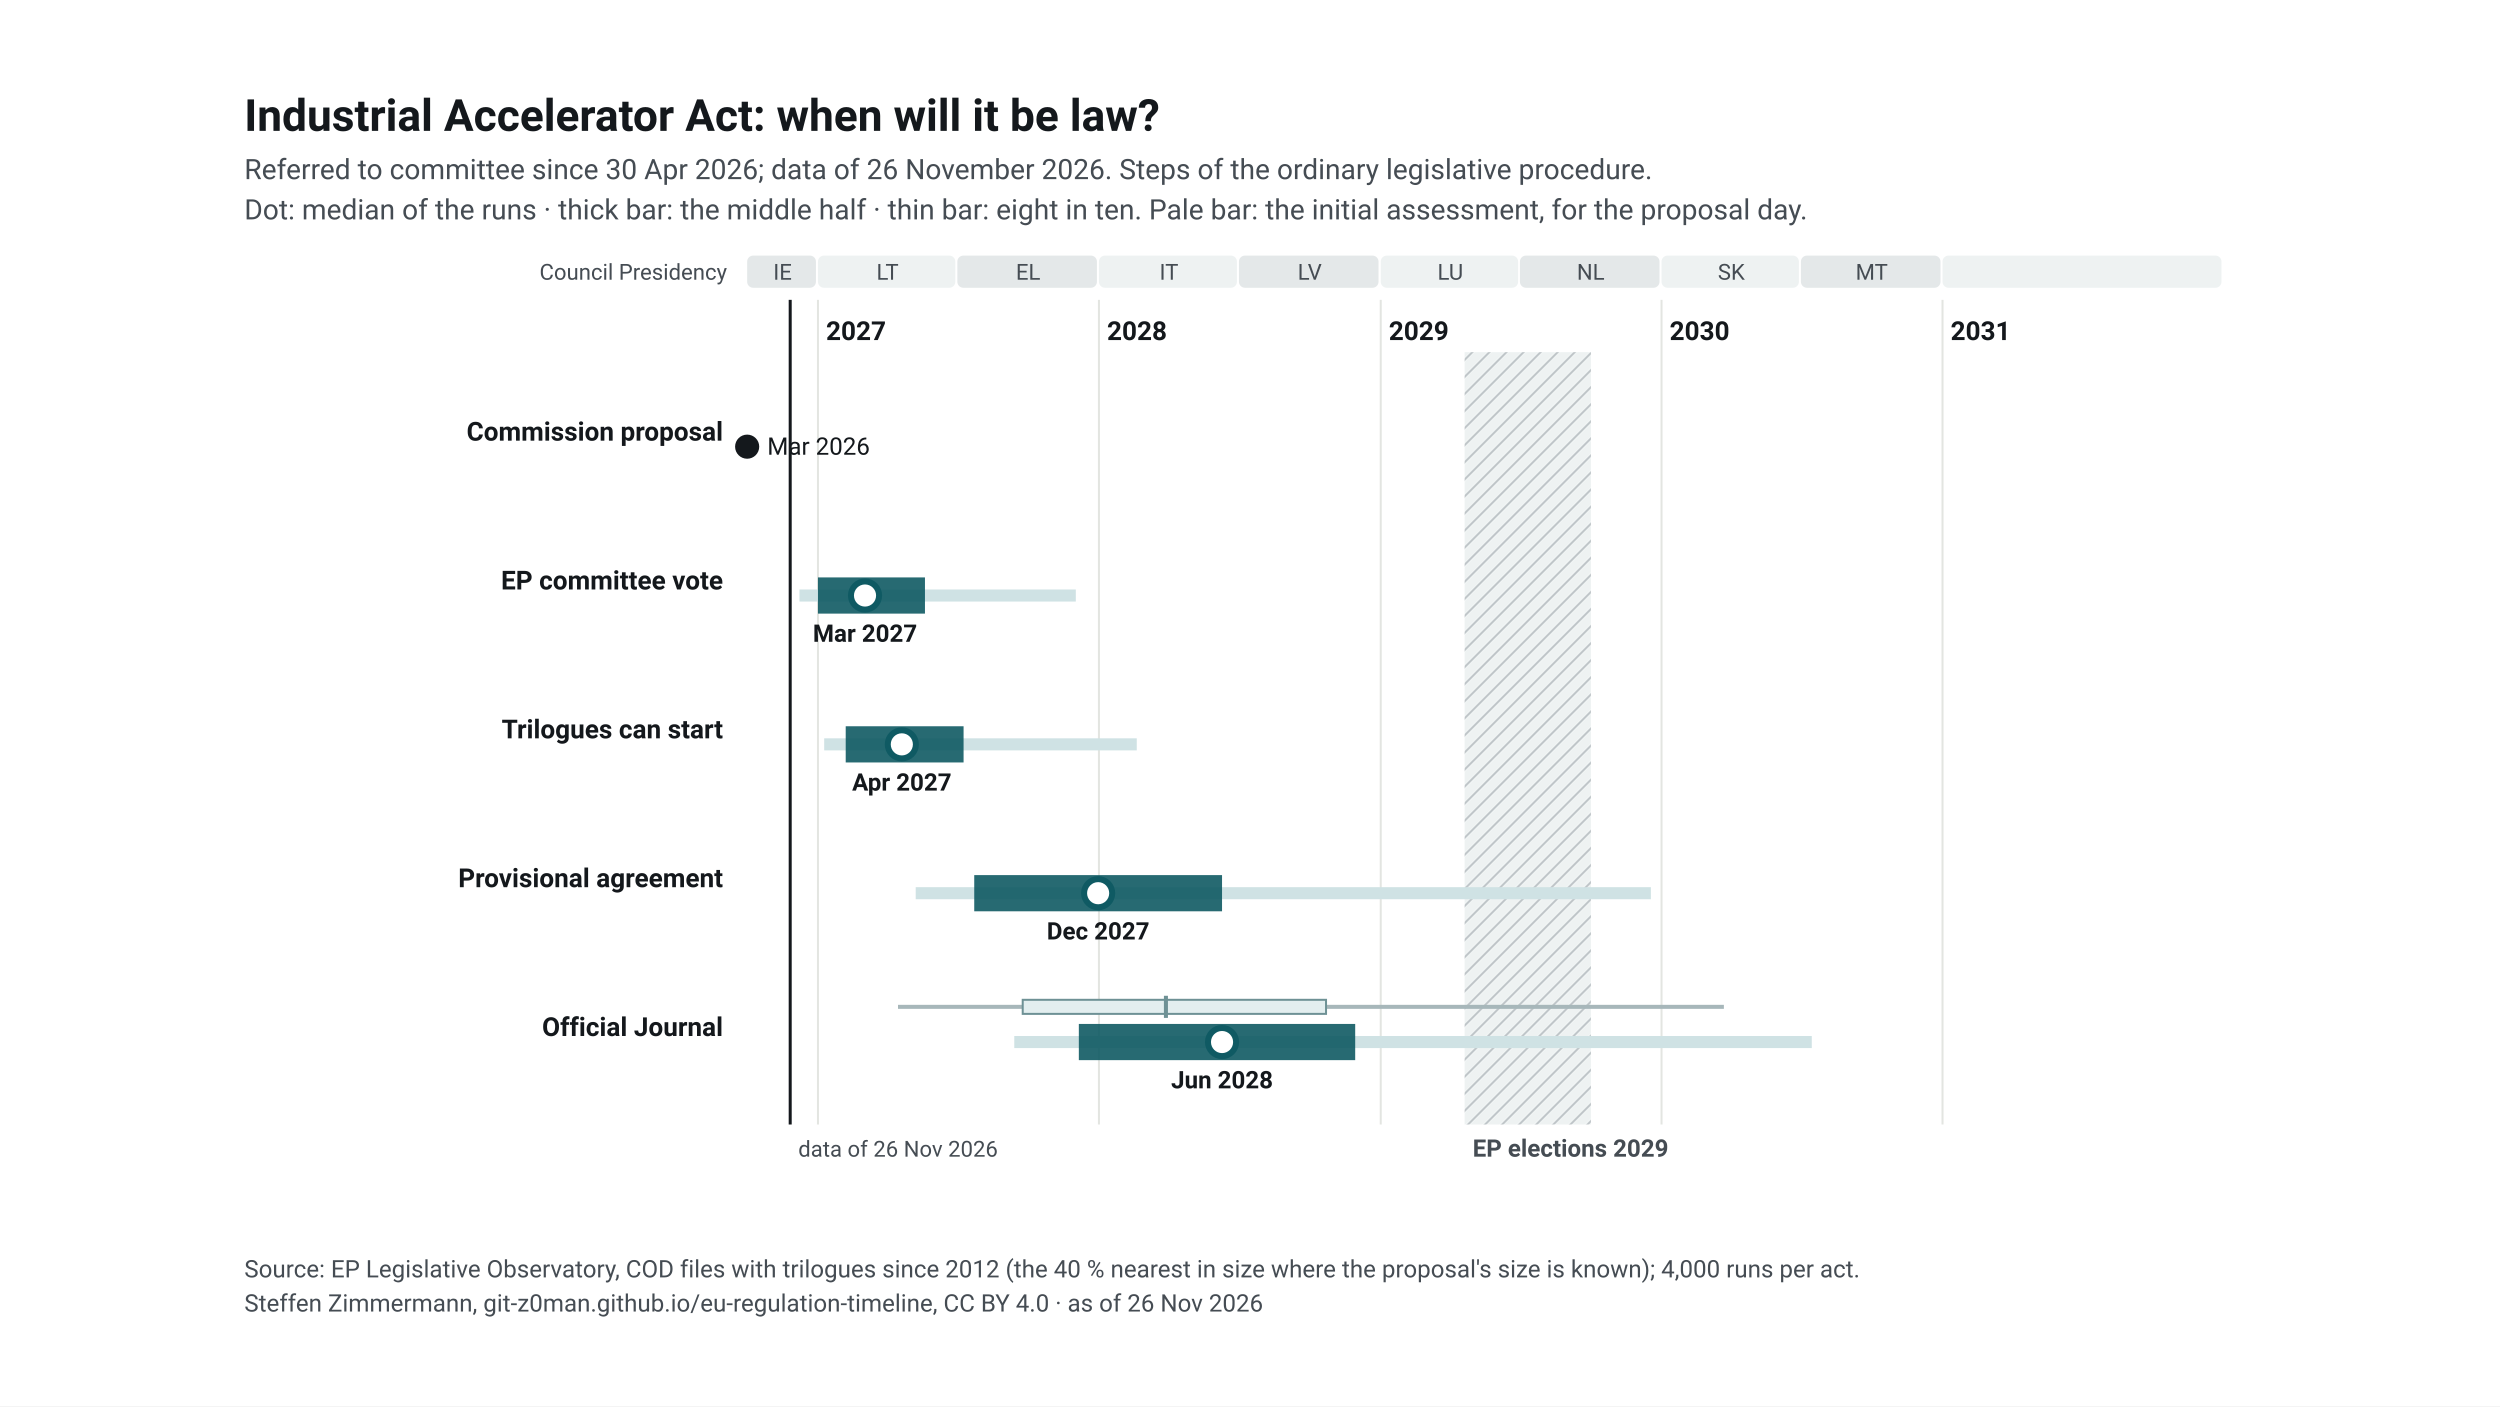
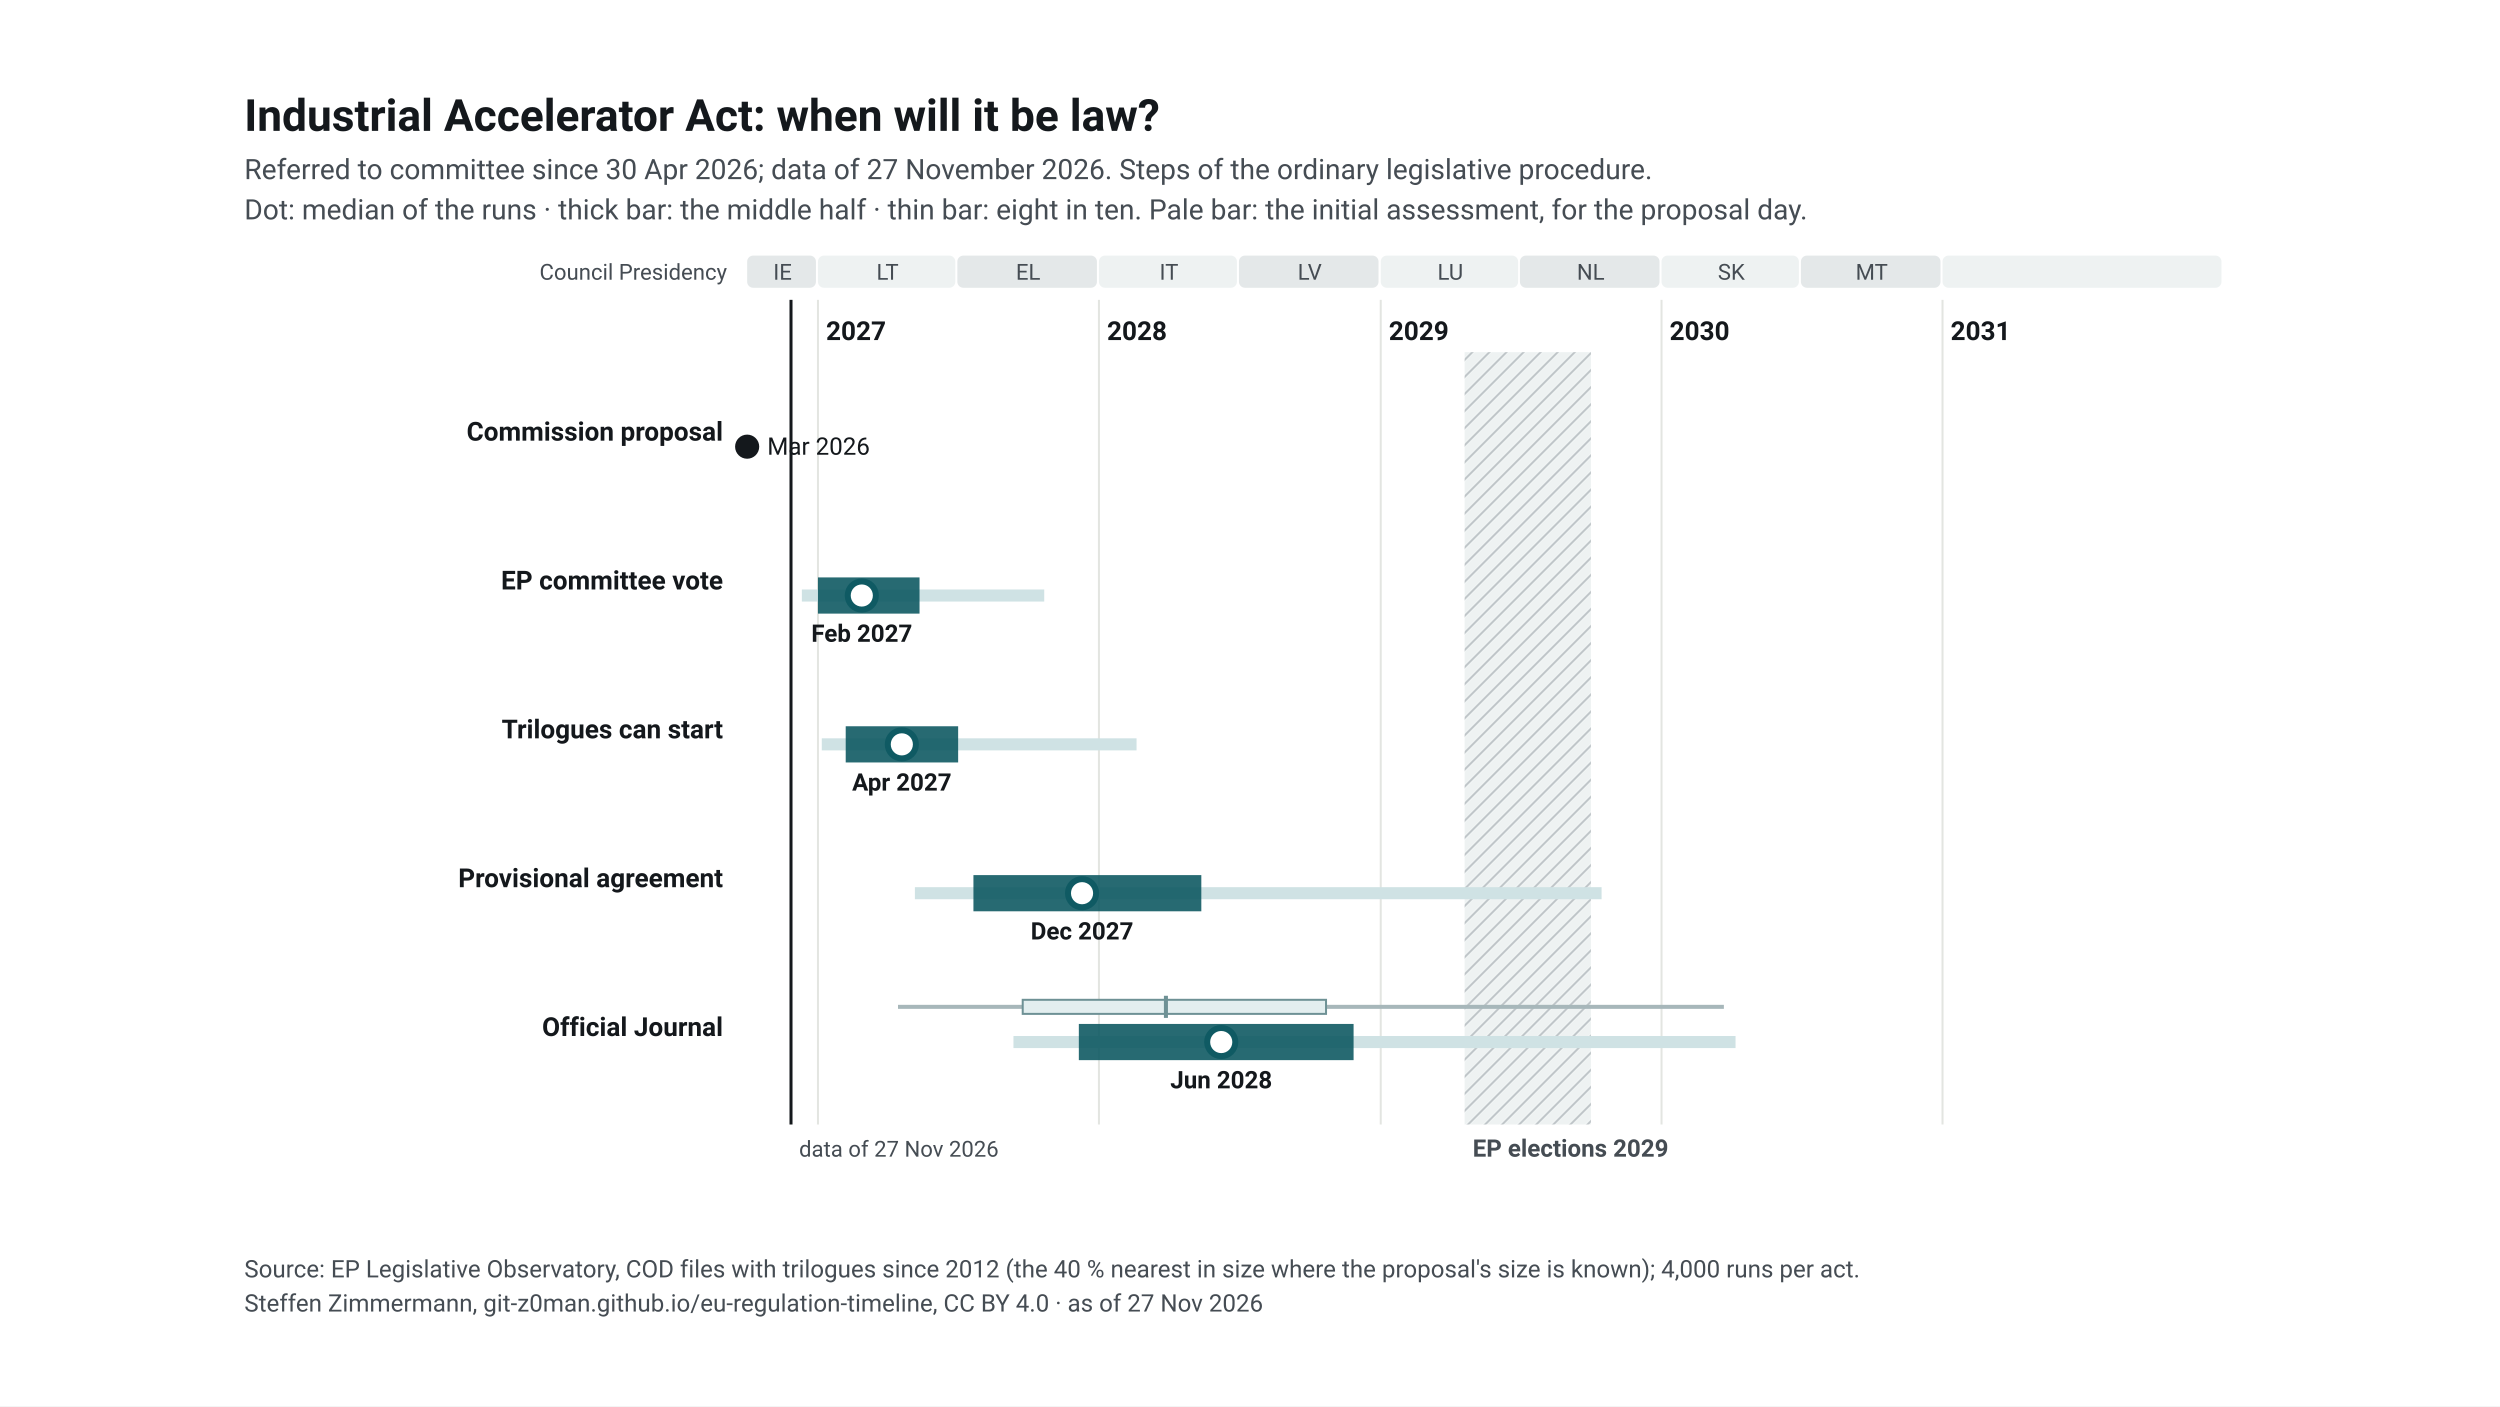
<svg xmlns="http://www.w3.org/2000/svg" width="1920" height="1080" viewBox="0 0 1920 1080">
  <rect width="1920" height="1080" fill="#ffffff" />
  <svg font-family="&quot;Source Sans 3&quot;, system-ui, -apple-system, Segoe UI, Roboto, Arial, sans-serif" font-size="13" x="48" y="48" width="1824" height="984" viewBox="0 0 1040 637" preserveAspectRatio="xMidYMid meet">
    <style>.ink{fill:#14181c}.mu{fill:#454c53}.gr{stroke:#e3e5e1;stroke-width:1}.pa{fill:#eef2f2}.pb{fill:#e4e8e9}.hb{fill:#eef2f2}.hl{stroke:#c3c9cc}.wt{fill:#454c53}.pt{fill:#14181c;paint-order:stroke;stroke:#fff;stroke-width:4px;stroke-linejoin:round}.pl{stroke:#14181c}.td{stroke:#14181c;stroke-width:1.5}.b50{fill:#0f5a63;opacity:.9}.b80{fill:#cfe2e4}.med{fill:#fff;stroke:#0f5a63}.fx{fill:#14181c}.ini{fill:#e3eeef;stroke:#6e9195;stroke-width:1}.ini80{fill:#a7b7ba}.inim{stroke:#6e9195;stroke-width:2}.c1{stroke:#0f5a63}.c2{stroke:#454c53;stroke-dasharray:7 4}.c3{stroke:#6e9195;stroke-dasharray:2 4}.ax{stroke:#454c53;stroke-width:1}.dn{fill:#0f5a63;stroke:#fff}.de{fill:#fff;stroke:#0f5a63}a text{fill:#0f5a63}.nl-pending{fill:#0f5a63}.nl-adopted{fill:#5b646b}.nl-plan{fill:#fff;stroke:#14181c}.nl-open{fill:none;stroke:#14181c}.nl-q{fill:#14181c}.nl-row{stroke:#e3e5e1;stroke-width:.6}.nl-g-announced{fill:#f1f2f3}.nl-g-pending{fill:#e3eeef}.nl-g-adopted{fill:#eef2f2}</style>
    <rect width="1040" height="637" fill="#fff" />
    <text x="20" y="34" font-size="22" font-weight="700" class="ink">Industrial Accelerator Act: when will it be law?</text>
-     <text x="20" y="58" font-size="14" class="mu">Referred to committee since 30 Apr 2026; data of 26 November 2026. Steps of the ordinary legislative procedure.</text>
+     <text x="20" y="58" font-size="14" class="mu">Referred to committee since 30 Apr 2026; data of 27 November 2026. Steps of the ordinary legislative procedure.</text>
    <text x="20" y="78" font-size="14" class="mu">Dot: median of the runs · thick bar: the middle half · thin bar: eight in ten. Pale bar: the initial assessment, for the proposal day.</text>
    <g transform="translate(20,92)">
      <defs>
        <pattern id="hatch-52" width="6" height="6" patternUnits="userSpaceOnUse" patternTransform="rotate(45)">
          <rect width="6" height="6" class="hb" />
          <line x1="0" y1="0" x2="0" y2="6" class="hl" stroke-width="2" />
        </pattern>
      </defs>
      <rect x="250.0" y="4" width="34.2" height="16" rx="3" class="pb" data-tip="Council Presidency: IE, Jul 2026 to Dec 2026" />
      <text x="267.6" y="16" text-anchor="middle" font-size="11" class="mu">IE</text>
      <rect x="285.2" y="4" width="68.3" height="16" rx="3" class="pa" data-tip="Council Presidency: LT, Jan 2027 to Jun 2027" />
      <text x="319.8" y="16" text-anchor="middle" font-size="11" class="mu">LT</text>
      <rect x="354.5" y="4" width="69.4" height="16" rx="3" class="pb" data-tip="Council Presidency: EL, Jul 2027 to Dec 2027" />
      <text x="389.7" y="16" text-anchor="middle" font-size="11" class="mu">EL</text>
      <rect x="424.9" y="4" width="68.6" height="16" rx="3" class="pa" data-tip="Council Presidency: IT, Jan 2028 to Jun 2028" />
      <text x="459.7" y="16" text-anchor="middle" font-size="11" class="mu">IT</text>
      <rect x="494.5" y="4" width="69.4" height="16" rx="3" class="pb" data-tip="Council Presidency: LV, Jul 2028 to Dec 2028" />
      <text x="529.7" y="16" text-anchor="middle" font-size="11" class="mu">LV</text>
      <rect x="565.0" y="4" width="68.3" height="16" rx="3" class="pa" data-tip="Council Presidency: LU, Jan 2029 to Jun 2029" />
      <text x="599.6" y="16" text-anchor="middle" font-size="11" class="mu">LU</text>
      <rect x="634.2" y="4" width="69.4" height="16" rx="3" class="pb" data-tip="Council Presidency: NL, Jul 2029 to Dec 2029" />
      <text x="669.4" y="16" text-anchor="middle" font-size="11" class="mu">NL</text>
      <rect x="704.6" y="4" width="68.3" height="16" rx="3" class="pa" data-tip="Council Presidency: SK, Jan 2030 to Jun 2030" />
      <text x="739.3" y="16" text-anchor="middle" font-size="11" class="mu">SK</text>
      <rect x="773.9" y="4" width="69.4" height="16" rx="3" class="pb" data-tip="Council Presidency: MT, Jul 2030 to Dec 2030" />
      <text x="809.1" y="16" text-anchor="middle" font-size="11" class="mu">MT</text>
      <rect x="844.3" y="4" width="138.7" height="16" rx="3" class="pa" data-tip="Council Presidency: not decided, Jan 2031 to Dec 2031" />
      <text x="914.2" y="16" text-anchor="middle" font-size="11" class="mu" />
      <line x1="285.2" y1="26" x2="285.2" y2="436" class="gr" />
      <text x="289.2" y="46" font-weight="600" class="ink">2027</text>
      <line x1="424.9" y1="26" x2="424.9" y2="436" class="gr" />
      <text x="428.9" y="46" font-weight="600" class="ink">2028</text>
      <line x1="565.0" y1="26" x2="565.0" y2="436" class="gr" />
      <text x="569.0" y="46" font-weight="600" class="ink">2029</text>
      <line x1="704.6" y1="26" x2="704.6" y2="436" class="gr" />
      <text x="708.6" y="46" font-weight="600" class="ink">2030</text>
      <line x1="844.3" y1="26" x2="844.3" y2="436" class="gr" />
      <text x="848.3" y="46" font-weight="600" class="ink">2031</text>
      <rect x="606.7" y="52" width="62.8" height="384" fill="url(#hatch-52)" data-tip="European elections 2029: Parliament does no legislative work from its last session in April until the new committees vote again in October (assumption, as in 2024; the dates are not set yet)." />
      <text x="610.7" y="452" font-size="12" font-weight="600" class="wt">EP elections 2029</text>
      <text x="240" y="16" text-anchor="end" font-size="11" class="mu">Council Presidency</text>
-       <line x1="271.4" y1="26" x2="271.4" y2="436" class="td" />
-       <text x="275.4" y="452" font-size="11" class="mu">data of 26 Nov 2026</text>
+       <line x1="271.8" y1="26" x2="271.8" y2="436" class="td" />
+       <text x="275.8" y="452" font-size="11" class="mu">data of 27 Nov 2026</text>
      <text x="238" y="96.0" text-anchor="end" font-weight="600" class="ink lnk">Commission proposal</text>
      <circle cx="250.0" cy="99.0" r="6" class="fx" data-tip="Commission proposal: 4 Mar 2026" />
      <text x="260.0" y="103.0" font-size="12" class="ink">Mar 2026</text>
      <text x="238" y="170.0" text-anchor="end" font-weight="600" class="ink lnk">EP committee vote</text>
-       <rect x="276.0" y="170.0" width="137.4" height="6" class="b80" data-tip="EP committee vote: median Mar 2027; half of the runs Jan 2027 to May 2027; eight in ten Dec 2026 to Dec 2027" />
-       <rect x="285.2" y="164.0" width="53.2" height="18" class="b50" data-tip="EP committee vote: median Mar 2027; half of the runs Jan 2027 to May 2027; eight in ten Dec 2026 to Dec 2027" />
-       <circle cx="308.6" cy="173.0" r="7" class="med" stroke-width="3" data-tip="EP committee vote: median Mar 2027; half of the runs Jan 2027 to May 2027; eight in ten Dec 2026 to Dec 2027" />
-       <text x="308.6" y="196.0" text-anchor="middle" font-size="12" font-weight="600" class="ink">Mar 2027</text>
+       <rect x="277.2" y="170.0" width="120.5" height="6" class="b80" data-tip="EP committee vote: median Feb 2027; half of the runs Jan 2027 to May 2027; eight in ten Dec 2026 to Oct 2027" />
+       <rect x="285.2" y="164.0" width="50.5" height="18" class="b50" data-tip="EP committee vote: median Feb 2027; half of the runs Jan 2027 to May 2027; eight in ten Dec 2026 to Oct 2027" />
+       <circle cx="307.0" cy="173.0" r="7" class="med" stroke-width="3" data-tip="EP committee vote: median Feb 2027; half of the runs Jan 2027 to May 2027; eight in ten Dec 2026 to Oct 2027" />
+       <text x="307.0" y="196.0" text-anchor="middle" font-size="12" font-weight="600" class="ink">Feb 2027</text>
      <text x="238" y="244.0" text-anchor="end" font-weight="600" class="ink lnk">Trilogues can start</text>
-       <rect x="288.3" y="244.0" width="155.4" height="6" class="b80" data-tip="Trilogues can start: median Apr 2027; half of the runs Feb 2027 to Jul 2027; eight in ten Jan 2027 to Feb 2028" />
-       <rect x="299.0" y="238.0" width="58.6" height="18" class="b50" data-tip="Trilogues can start: median Apr 2027; half of the runs Feb 2027 to Jul 2027; eight in ten Jan 2027 to Feb 2028" />
+       <rect x="287.1" y="244.0" width="156.5" height="6" class="b80" data-tip="Trilogues can start: median Apr 2027; half of the runs Feb 2027 to Jul 2027; eight in ten Jan 2027 to Feb 2028" />
+       <rect x="299.0" y="238.0" width="55.9" height="18" class="b50" data-tip="Trilogues can start: median Apr 2027; half of the runs Feb 2027 to Jul 2027; eight in ten Jan 2027 to Feb 2028" />
      <circle cx="326.9" cy="247.0" r="7" class="med" stroke-width="3" data-tip="Trilogues can start: median Apr 2027; half of the runs Feb 2027 to Jul 2027; eight in ten Jan 2027 to Feb 2028" />
      <text x="326.9" y="270.0" text-anchor="middle" font-size="12" font-weight="600" class="ink">Apr 2027</text>
      <text x="238" y="318.0" text-anchor="end" font-weight="600" class="ink lnk">Provisional agreement</text>
-       <rect x="333.8" y="318.0" width="365.5" height="6" class="b80" data-tip="Provisional agreement: median Dec 2027; half of the runs Jul 2027 to Jun 2028; eight in ten May 2027 to Dec 2029" />
-       <rect x="362.9" y="312.0" width="123.2" height="18" class="b50" data-tip="Provisional agreement: median Dec 2027; half of the runs Jul 2027 to Jun 2028; eight in ten May 2027 to Dec 2029" />
-       <circle cx="424.5" cy="321.0" r="7" class="med" stroke-width="3" data-tip="Provisional agreement: median Dec 2027; half of the runs Jul 2027 to Jun 2028; eight in ten May 2027 to Dec 2029" />
-       <text x="424.5" y="344.0" text-anchor="middle" font-size="12" font-weight="600" class="ink">Dec 2027</text>
+       <rect x="333.4" y="318.0" width="341.4" height="6" class="b80" data-tip="Provisional agreement: median Dec 2027; half of the runs Jul 2027 to May 2028; eight in ten May 2027 to Oct 2029" />
+       <rect x="362.5" y="312.0" width="113.3" height="18" class="b50" data-tip="Provisional agreement: median Dec 2027; half of the runs Jul 2027 to May 2028; eight in ten May 2027 to Oct 2029" />
+       <circle cx="416.5" cy="321.0" r="7" class="med" stroke-width="3" data-tip="Provisional agreement: median Dec 2027; half of the runs Jul 2027 to May 2028; eight in ten May 2027 to Oct 2029" />
+       <text x="416.5" y="344.0" text-anchor="middle" font-size="12" font-weight="600" class="ink">Dec 2027</text>
      <text x="238" y="392.0" text-anchor="end" font-weight="600" class="ink lnk">Official Journal</text>
      <rect x="325.0" y="376.5" width="410.6" height="2" class="ini80" data-tip="Initial assessment, forecast for the proposal day (4 Mar 2026): Official Journal: median Mar 2028; half of the runs Sep 2027 to Oct 2028; eight in ten Apr 2027 to Mar 2030" />
      <rect x="387.0" y="374.0" width="150.8" height="7" class="ini" data-tip="Initial assessment, forecast for the proposal day (4 Mar 2026): Official Journal: median Mar 2028; half of the runs Sep 2027 to Oct 2028; eight in ten Apr 2027 to Mar 2030" />
      <line x1="458.2" y1="372.0" x2="458.2" y2="383.0" class="inim" data-tip="Initial assessment, forecast for the proposal day (4 Mar 2026): Official Journal: median Mar 2028; half of the runs Sep 2027 to Oct 2028; eight in ten Apr 2027 to Mar 2030" />
-       <rect x="382.8" y="392.0" width="396.5" height="6" class="b80" data-tip="Official Journal: median Jun 2028; half of the runs Dec 2027 to Nov 2028; eight in ten Sep 2027 to Jul 2030" />
-       <rect x="414.9" y="386.0" width="137.4" height="18" class="b50" data-tip="Official Journal: median Jun 2028; half of the runs Dec 2027 to Nov 2028; eight in ten Sep 2027 to Jul 2030" />
-       <circle cx="486.1" cy="395.0" r="7" class="med" stroke-width="3" data-tip="Official Journal: median Jun 2028; half of the runs Dec 2027 to Nov 2028; eight in ten Sep 2027 to Jul 2030" />
-       <text x="486.1" y="418.0" text-anchor="middle" font-size="12" font-weight="600" class="ink">Jun 2028</text>
+       <rect x="382.4" y="392.0" width="359.0" height="6" class="b80" data-tip="Official Journal: median Jun 2028; half of the runs Dec 2027 to Nov 2028; eight in ten Sep 2027 to Apr 2030" />
+       <rect x="414.9" y="386.0" width="136.6" height="18" class="b50" data-tip="Official Journal: median Jun 2028; half of the runs Dec 2027 to Nov 2028; eight in ten Sep 2027 to Apr 2030" />
+       <circle cx="485.7" cy="395.0" r="7" class="med" stroke-width="3" data-tip="Official Journal: median Jun 2028; half of the runs Dec 2027 to Nov 2028; eight in ten Sep 2027 to Apr 2030" />
+       <text x="485.7" y="418.0" text-anchor="middle" font-size="12" font-weight="600" class="ink">Jun 2028</text>
    </g>
    <text x="20" y="604" font-size="12" class="mu">Source: EP Legislative Observatory, COD files with trilogues since 2012 (the 40 % nearest in size where the proposal's size is known); 4,000 runs per act.</text>
-     <text x="20" y="621" font-size="12" class="mu">Steffen Zimmermann, git-z0man.github.io/eu-regulation-timeline, CC BY 4.0 · as of 26 Nov 2026</text>
+     <text x="20" y="621" font-size="12" class="mu">Steffen Zimmermann, git-z0man.github.io/eu-regulation-timeline, CC BY 4.0 · as of 27 Nov 2026</text>
  </svg>
</svg>
